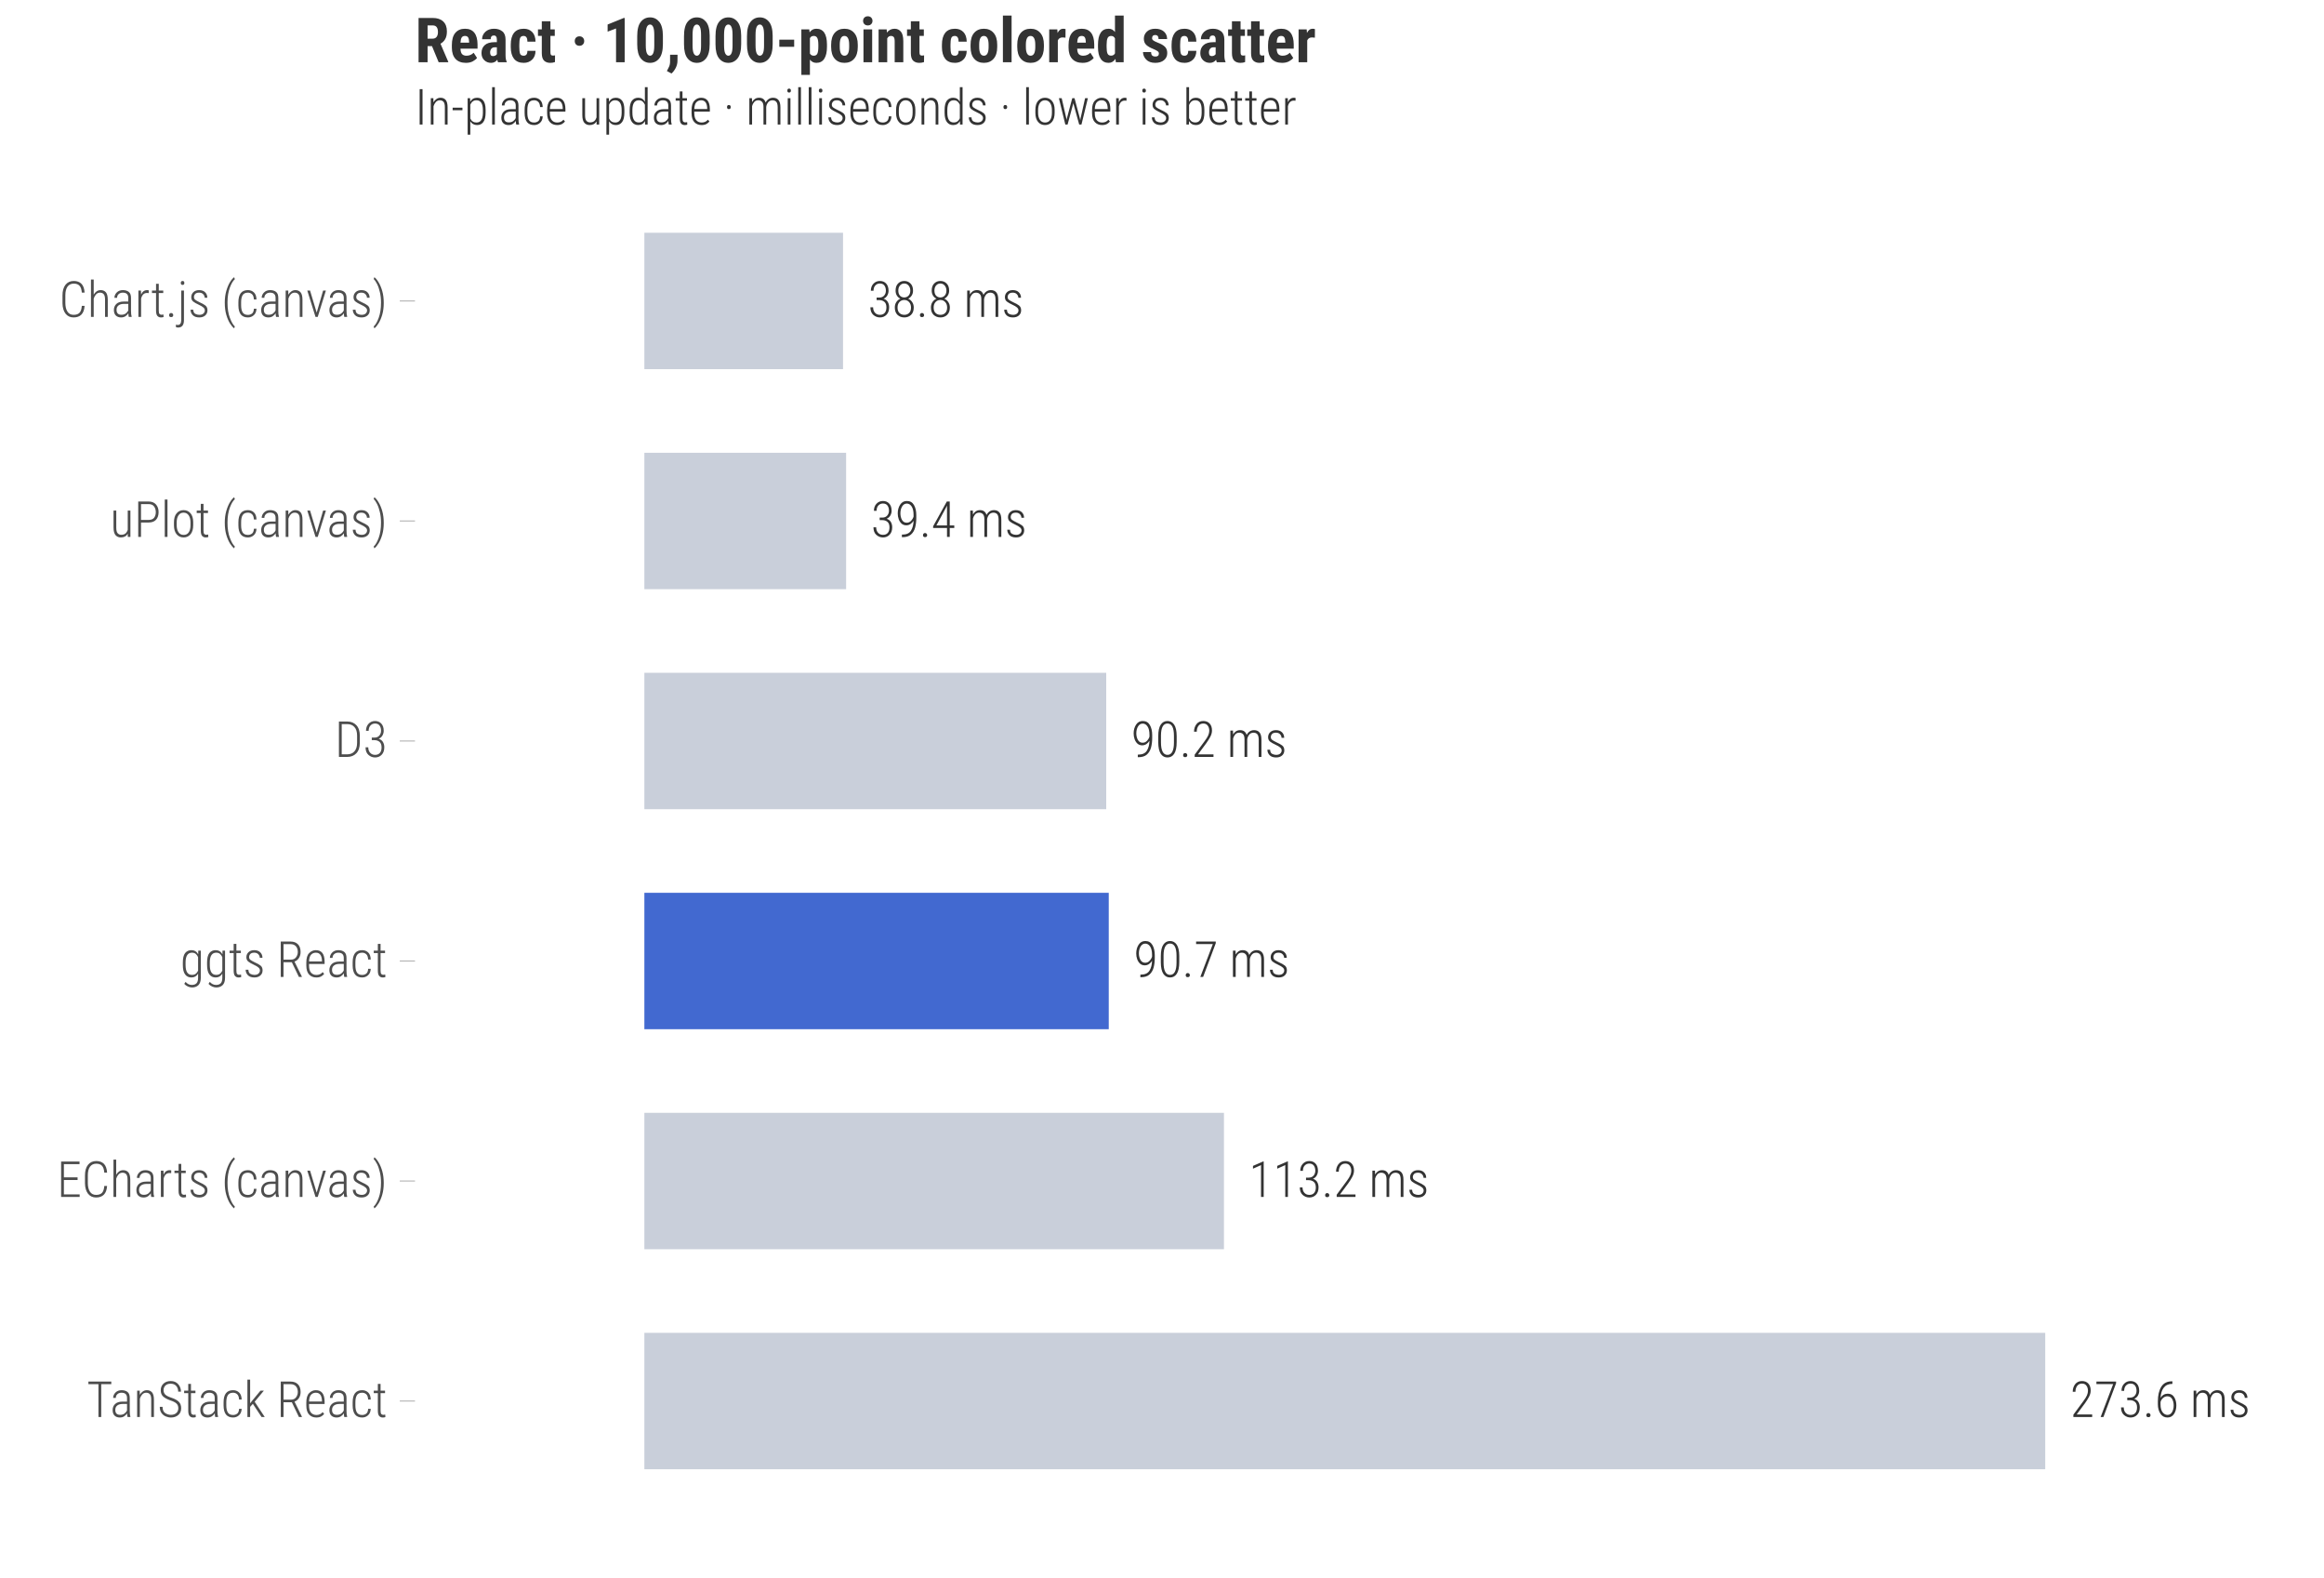
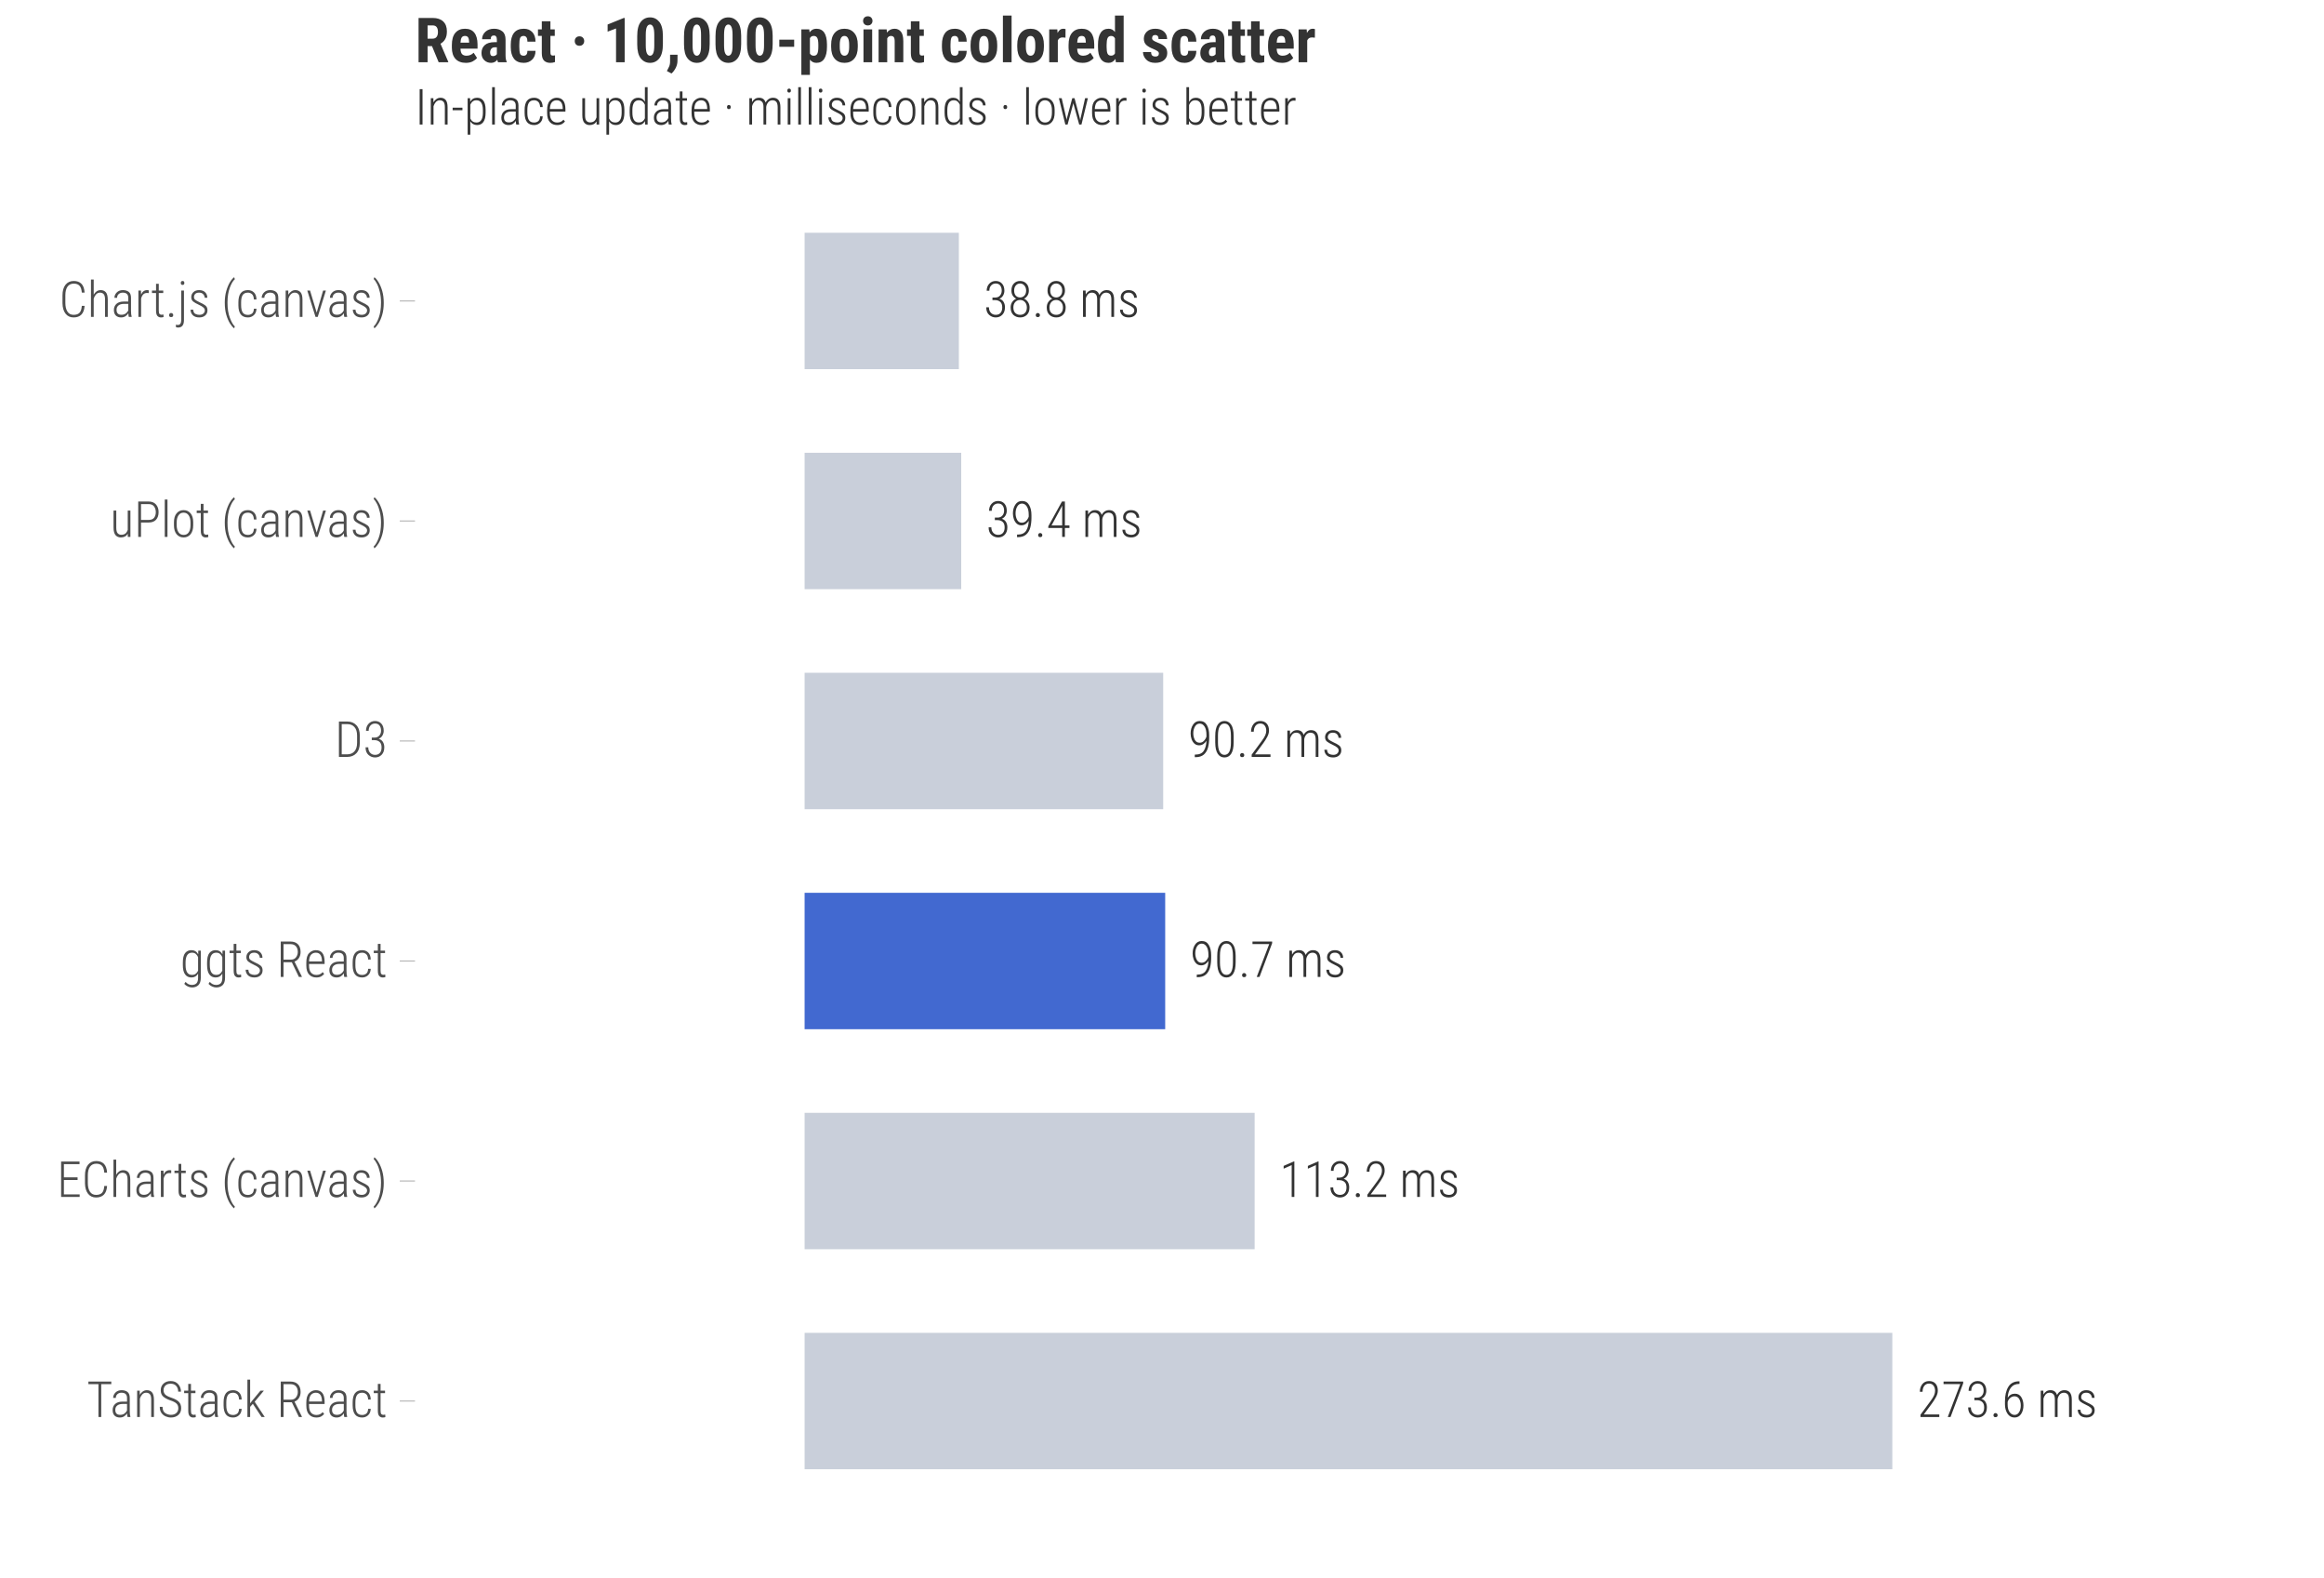
<svg xmlns="http://www.w3.org/2000/svg" width="560" height="380" viewBox="0 0 560 380" role="img" aria-label="React · 10,000-point colored scatter. In-place update · milliseconds · lower is better. Chart.js (canvas): 38.8 ms; uPlot (canvas): 39.4 ms; D3: 90.2 ms; ggts React: 90.7 ms; ECharts (canvas): 113.2 ms; TanStack React: 273.6 ms." class="gg-plot" font-family="&quot;Roboto Condensed&quot;, &quot;Arial Narrow&quot;, Arial, sans-serif" font-size="11" font-weight="300" text-rendering="optimizeLegibility" shape-rendering="geometricPrecision">
  <rect class="gg-paper" width="560" height="380" fill="var(--gg-paper, #ffffff)" />
  <text class="gg-title" x="100" y="15" font-size="15" font-weight="700" fill="var(--gg-ink, #333333)">React · 10,000-point colored scatter</text>
  <text class="gg-subtitle" x="100" y="30" font-size="12" font-weight="300" fill="var(--gg-ink, #333333)">In-place update · milliseconds · lower is better</text>
  <defs>
    <clipPath id="gg-clip-0">
      <rect width="456" height="318" />
    </clipPath>
  </defs>
  <g class="gg-panel" data-panel="0" transform="translate(100,46)">
    <rect class="gg-panel-background" width="456" height="318" fill="var(--gg-panel, #ffffff)" />
    <g class="gg-grid" stroke="var(--gg-grid, transparent)" stroke-width="0.25" vector-effect="non-scaling-stroke">
-       <line x1="55.27" y1="0" x2="55.27" y2="318" />
-       <line x1="116.96" y1="0" x2="116.96" y2="318" />
-       <line x1="178.65" y1="0" x2="178.65" y2="318" />
-       <line x1="240.34" y1="0" x2="240.34" y2="318" />
-       <line x1="302.03" y1="0" x2="302.03" y2="318" />
-       <line x1="363.71" y1="0" x2="363.71" y2="318" />
-       <line x1="425.4" y1="0" x2="425.4" y2="318" />
+       <line x1="93.88" y1="0" x2="93.88" y2="318" />
+       <line x1="189.68" y1="0" x2="189.68" y2="318" />
+       <line x1="285.48" y1="0" x2="285.48" y2="318" />
+       <line x1="381.28" y1="0" x2="381.28" y2="318" />
      <line x1="0" y1="26.5" x2="456" y2="26.5" />
      <line x1="0" y1="79.5" x2="456" y2="79.5" />
      <line x1="0" y1="132.5" x2="456" y2="132.5" />
      <line x1="0" y1="185.5" x2="456" y2="185.5" />
      <line x1="0" y1="238.5" x2="456" y2="238.5" />
      <line x1="0" y1="291.5" x2="456" y2="291.5" />
    </g>
    <g class="gg-marks" clip-path="url(#gg-clip-0)">
      <g class="gg-batch gg-rects" data-layer="0">
-         <rect x="55.27" y="10.07" width="47.87" height="32.86" fill="#c9cfda" />
-         <rect x="55.27" y="63.07" width="48.61" height="32.86" fill="#c9cfda" />
-         <rect x="55.27" y="116.07" width="111.29" height="32.86" fill="#c9cfda" />
-         <rect x="55.27" y="169.07" width="111.9" height="32.86" fill="#4269d0" />
-         <rect x="55.27" y="222.07" width="139.66" height="32.86" fill="#c9cfda" />
-         <rect x="55.27" y="275.07" width="337.56" height="32.86" fill="#c9cfda" />
+         <rect x="93.88" y="10.07" width="37.17" height="32.86" fill="#c9cfda" />
+         <rect x="93.88" y="63.07" width="37.74" height="32.86" fill="#c9cfda" />
+         <rect x="93.88" y="116.07" width="86.41" height="32.86" fill="#c9cfda" />
+         <rect x="93.88" y="169.07" width="86.89" height="32.86" fill="#4269d0" />
+         <rect x="93.88" y="222.07" width="108.44" height="32.86" fill="#c9cfda" />
+         <rect x="93.88" y="275.07" width="262.1" height="32.86" fill="#c9cfda" />
      </g>
      <g class="gg-batch gg-glyphs" data-layer="1" font-size="12" text-anchor="start">
-         <text x="109.14" y="26.5" dy="0.32em" fill="var(--gg-ink, #333333)">38.8 ms</text>
-         <text x="109.88" y="79.5" dy="0.32em" fill="var(--gg-ink, #333333)">39.4 ms</text>
-         <text x="172.56" y="132.5" dy="0.32em" fill="var(--gg-ink, #333333)">90.2 ms</text>
-         <text x="173.18" y="185.5" dy="0.32em" fill="var(--gg-ink, #333333)">90.7 ms</text>
-         <text x="200.94" y="238.5" dy="0.32em" fill="var(--gg-ink, #333333)">113.2 ms</text>
-         <text x="398.83" y="291.5" dy="0.32em" fill="var(--gg-ink, #333333)">273.6 ms</text>
+         <text x="137.05" y="26.5" dy="0.32em" fill="var(--gg-ink, #333333)">38.8 ms</text>
+         <text x="137.63" y="79.5" dy="0.32em" fill="var(--gg-ink, #333333)">39.4 ms</text>
+         <text x="186.29" y="132.5" dy="0.32em" fill="var(--gg-ink, #333333)">90.2 ms</text>
+         <text x="186.77" y="185.5" dy="0.32em" fill="var(--gg-ink, #333333)">90.7 ms</text>
+         <text x="208.33" y="238.5" dy="0.32em" fill="var(--gg-ink, #333333)">113.2 ms</text>
+         <text x="361.99" y="291.5" dy="0.32em" fill="var(--gg-ink, #333333)">273.6 ms</text>
      </g>
    </g>
    <rect class="gg-panel-border" width="456" height="318" fill="none" stroke="var(--gg-panelBorder, transparent)" stroke-width="0.5" vector-effect="non-scaling-stroke" />
  </g>
  <g class="gg-axis gg-axis-y" transform="translate(100,46)">
    <g class="gg-tick" transform="translate(0,26.5)">
      <line x2="-3.67" stroke="var(--gg-tickColor, #b3b3b3)" stroke-width="0.25" vector-effect="non-scaling-stroke" />
      <text x="-6.67" dy="0.32em" text-anchor="end" fill="var(--gg-axisText, #4d4d4d)" font-size="12" font-weight="300">Chart.js (canvas)</text>
    </g>
    <g class="gg-tick" transform="translate(0,79.5)">
      <line x2="-3.67" stroke="var(--gg-tickColor, #b3b3b3)" stroke-width="0.25" vector-effect="non-scaling-stroke" />
      <text x="-6.67" dy="0.32em" text-anchor="end" fill="var(--gg-axisText, #4d4d4d)" font-size="12" font-weight="300">uPlot (canvas)</text>
    </g>
    <g class="gg-tick" transform="translate(0,132.5)">
      <line x2="-3.67" stroke="var(--gg-tickColor, #b3b3b3)" stroke-width="0.25" vector-effect="non-scaling-stroke" />
      <text x="-6.67" dy="0.32em" text-anchor="end" fill="var(--gg-axisText, #4d4d4d)" font-size="12" font-weight="300">D3</text>
    </g>
    <g class="gg-tick" transform="translate(0,185.5)">
      <line x2="-3.67" stroke="var(--gg-tickColor, #b3b3b3)" stroke-width="0.25" vector-effect="non-scaling-stroke" />
      <text x="-6.67" dy="0.32em" text-anchor="end" fill="var(--gg-axisText, #4d4d4d)" font-size="12" font-weight="300">ggts React</text>
    </g>
    <g class="gg-tick" transform="translate(0,238.5)">
      <line x2="-3.67" stroke="var(--gg-tickColor, #b3b3b3)" stroke-width="0.25" vector-effect="non-scaling-stroke" />
      <text x="-6.67" dy="0.32em" text-anchor="end" fill="var(--gg-axisText, #4d4d4d)" font-size="12" font-weight="300">ECharts (canvas)</text>
    </g>
    <g class="gg-tick" transform="translate(0,291.5)">
      <line x2="-3.67" stroke="var(--gg-tickColor, #b3b3b3)" stroke-width="0.25" vector-effect="non-scaling-stroke" />
      <text x="-6.67" dy="0.32em" text-anchor="end" fill="var(--gg-axisText, #4d4d4d)" font-size="12" font-weight="300">TanStack React</text>
    </g>
  </g>
</svg>
